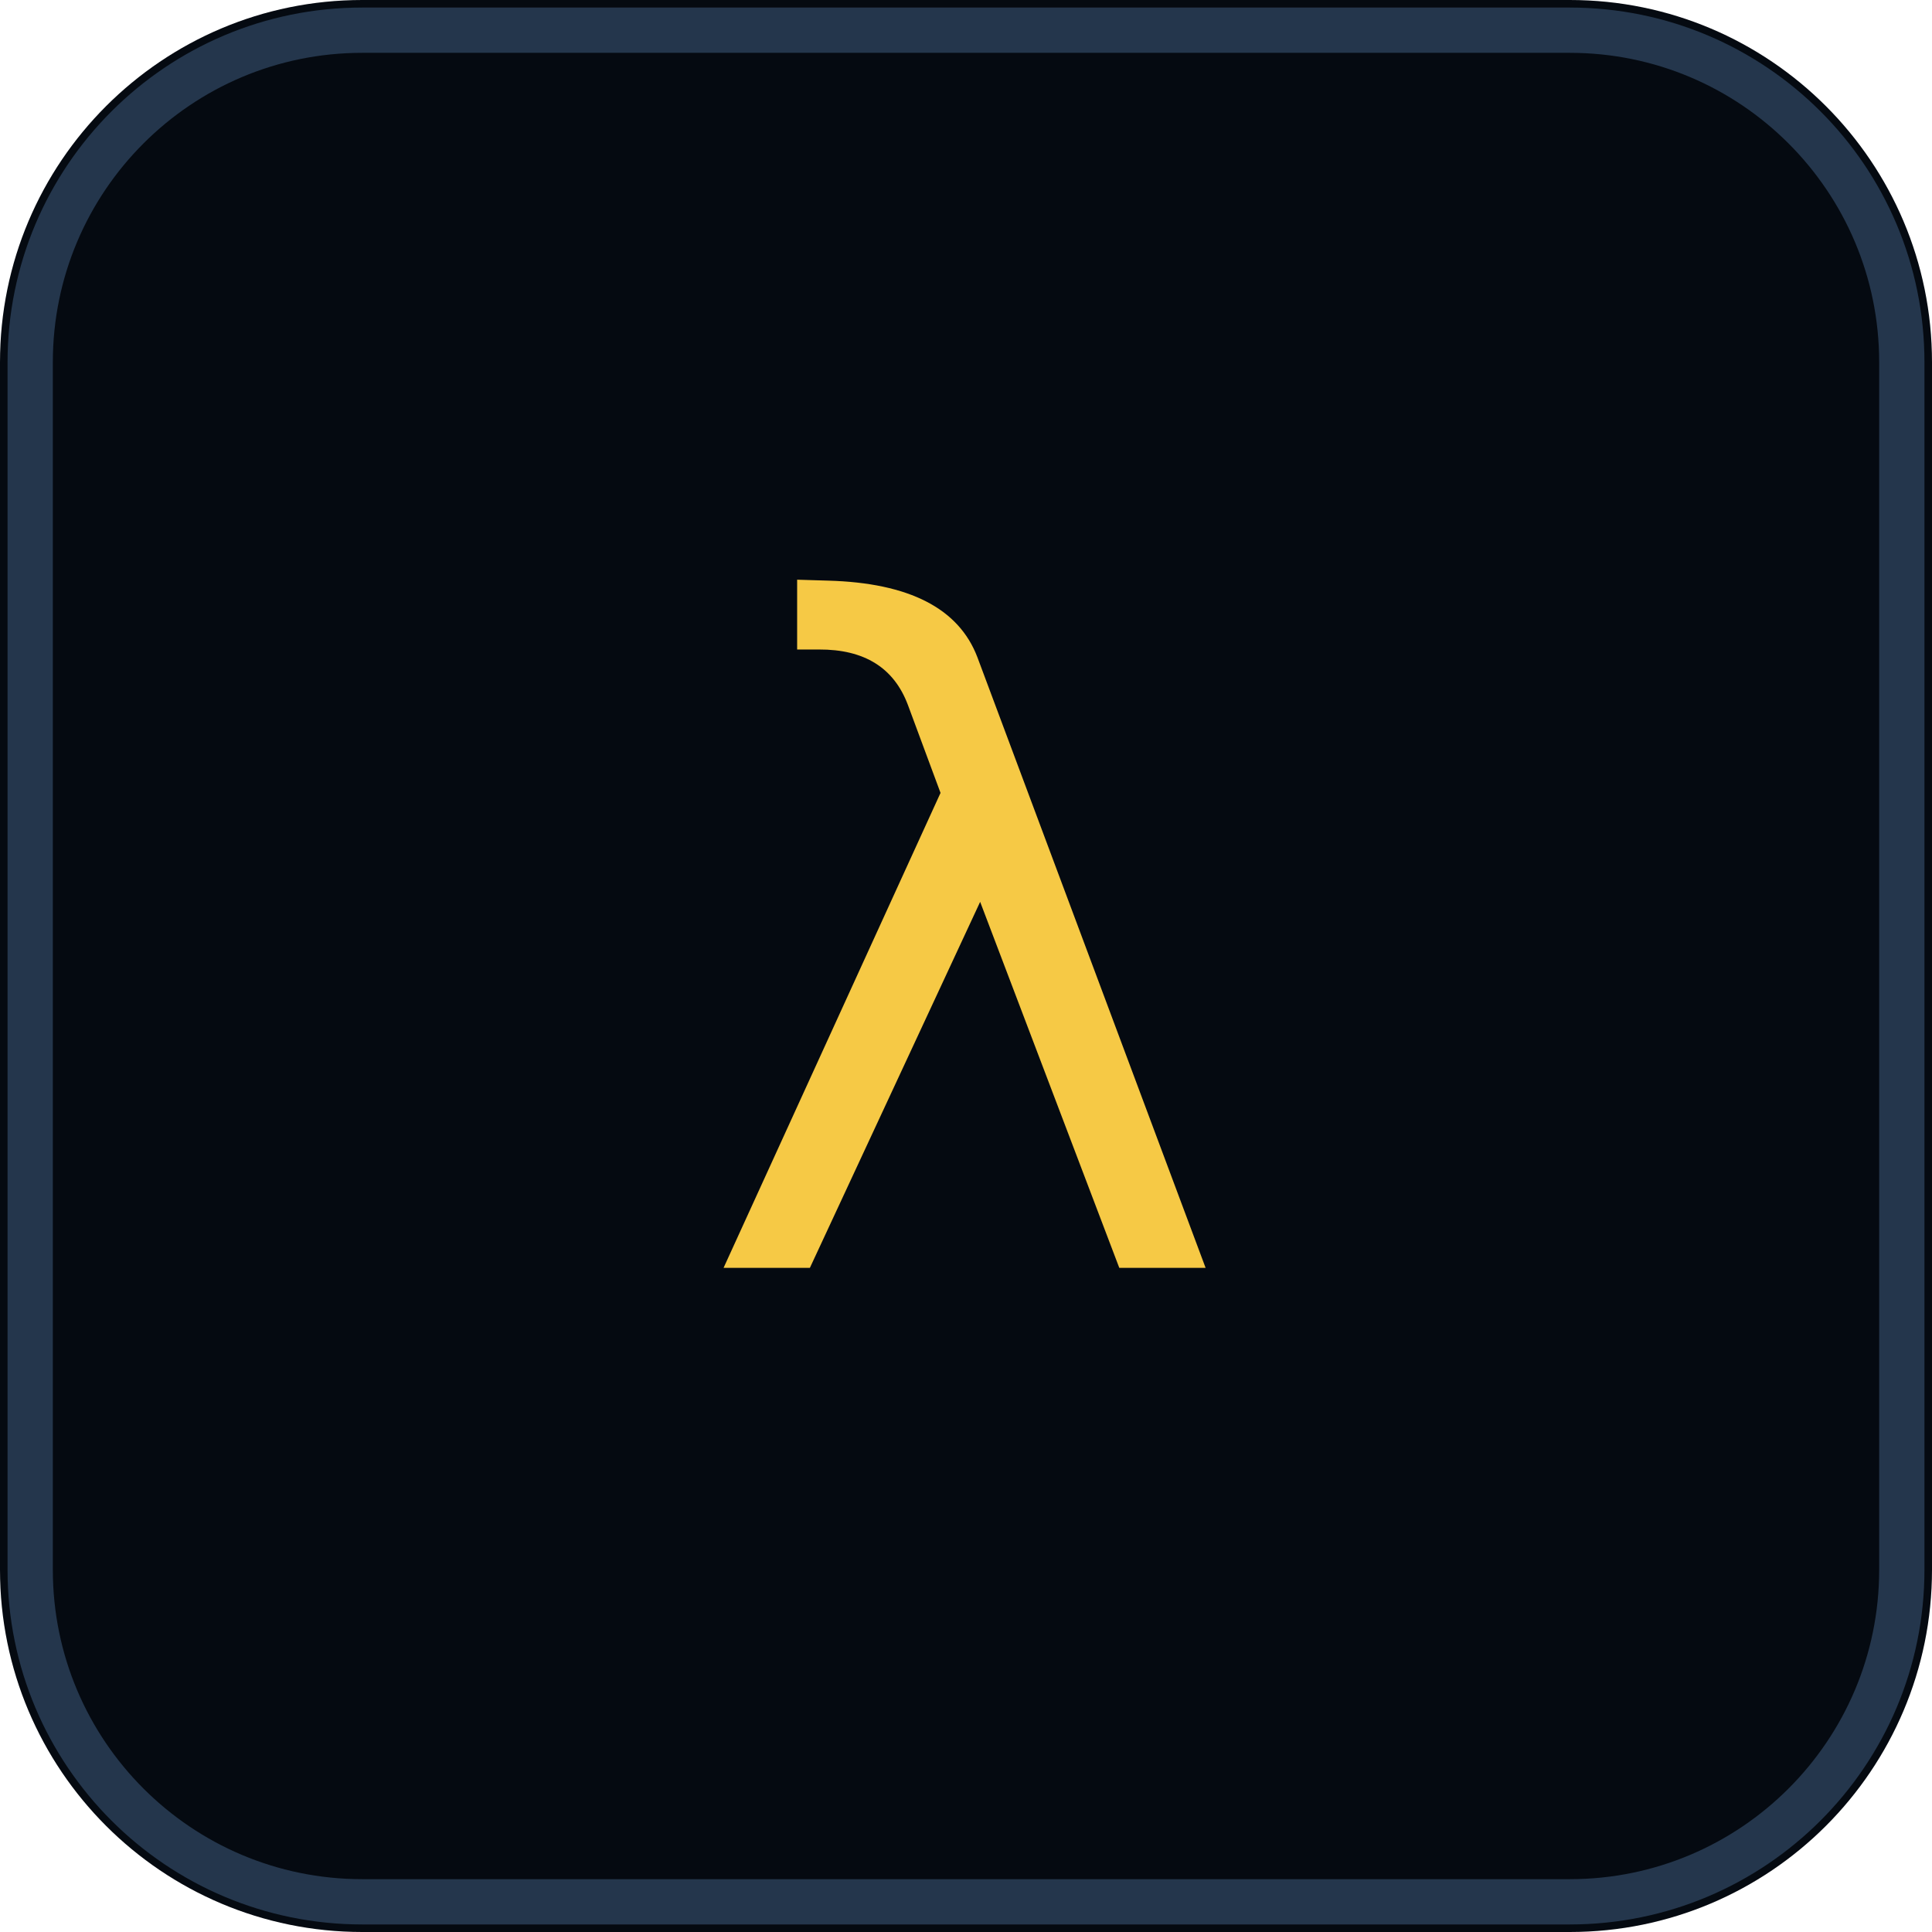
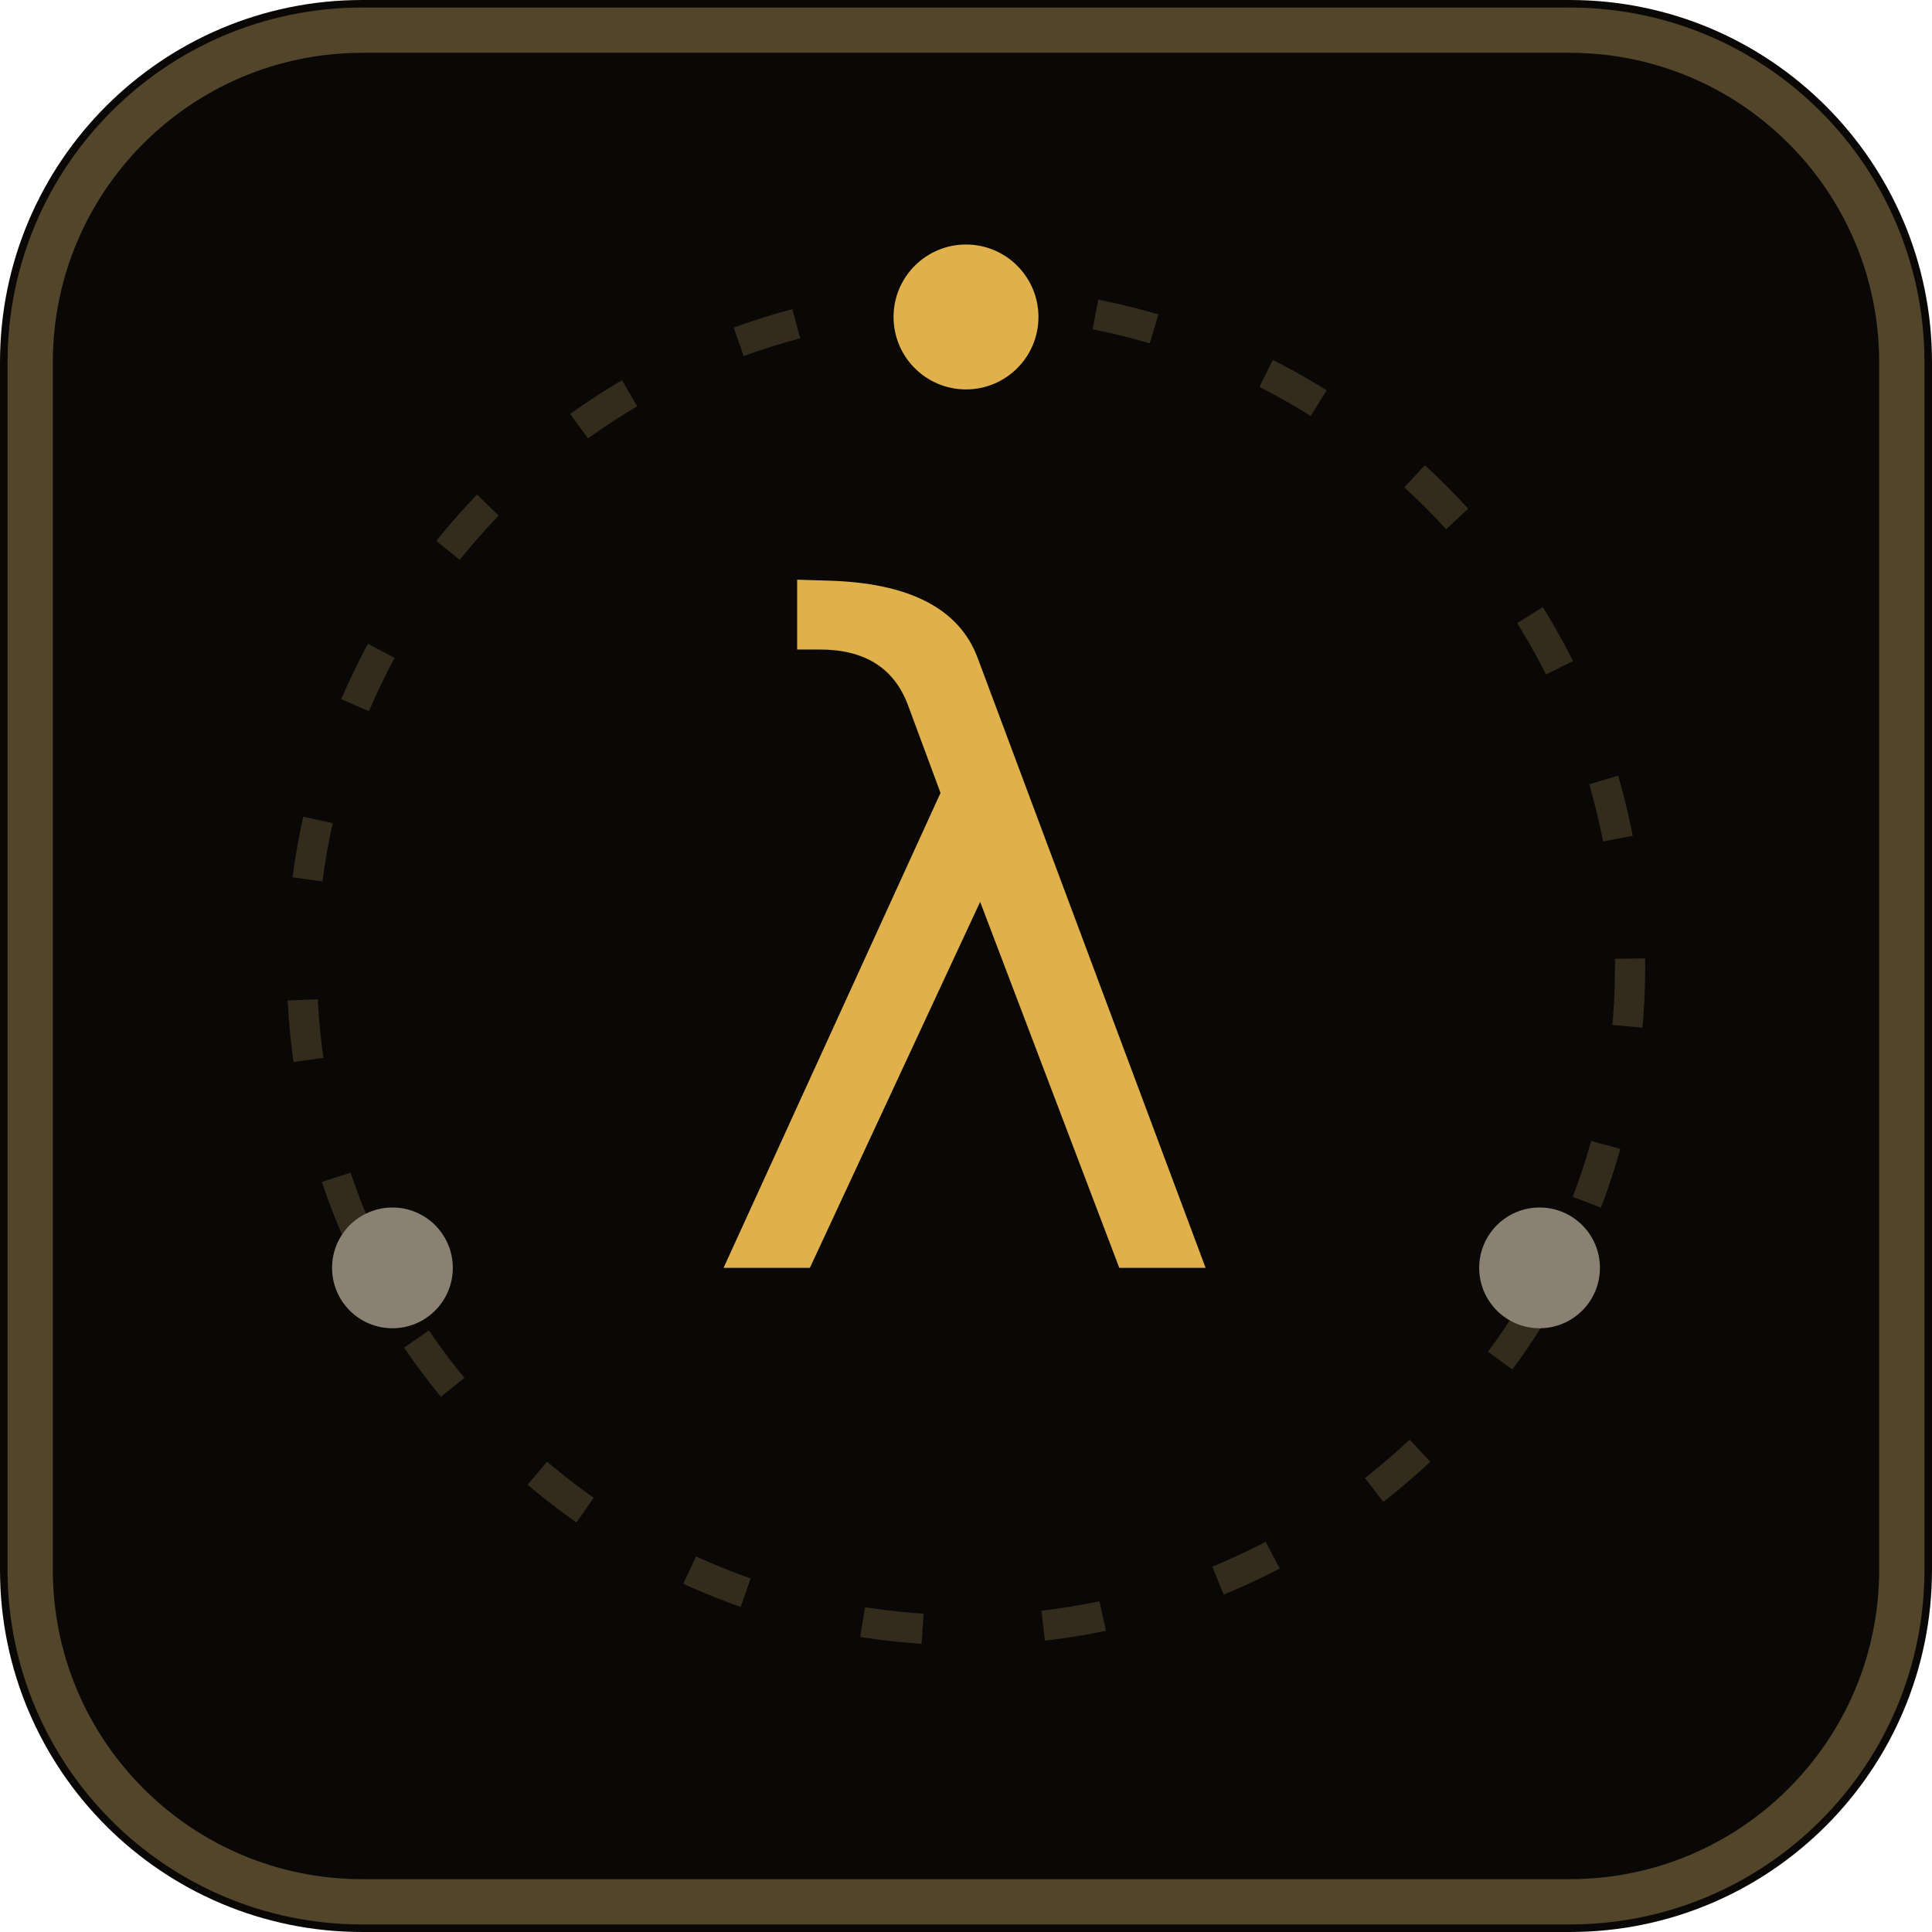
- <svg xmlns="http://www.w3.org/2000/svg" viewBox="0 0 64 64">
-   <rect width="64" height="64" rx="12" fill="#050a11" />
-   <rect x="1" y="1" width="62" height="62" rx="11" fill="none" stroke="#24364c" stroke-width="1.5" />
-   <text x="32" y="42" font-family="ui-monospace, monospace" font-size="30" fill="#f6c945" text-anchor="middle">λ</text>
+ <svg xmlns="http://www.w3.org/2000/svg" viewBox="0 0 64 64" role="img" aria-label="StarIntel lambda mark">
+   <rect width="64" height="64" rx="12" fill="#090807" />
+   <rect x="1" y="1" width="62" height="62" rx="11" fill="none" stroke="#52452a" stroke-width="1.5" />
+   <circle cx="32" cy="32" r="22" fill="none" stroke="#332b1b" stroke-width="1" stroke-dasharray="2 4" />
+   <circle cx="32" cy="10.5" r="2.4" fill="#e0b04a" />
+   <circle cx="51" cy="42" r="2" fill="#8a8172" />
+   <circle cx="13" cy="42" r="2" fill="#8a8172" />
+   <text x="32" y="42" font-family="ui-monospace, monospace" font-size="30" fill="#e0b04a" text-anchor="middle">λ</text>
</svg>
